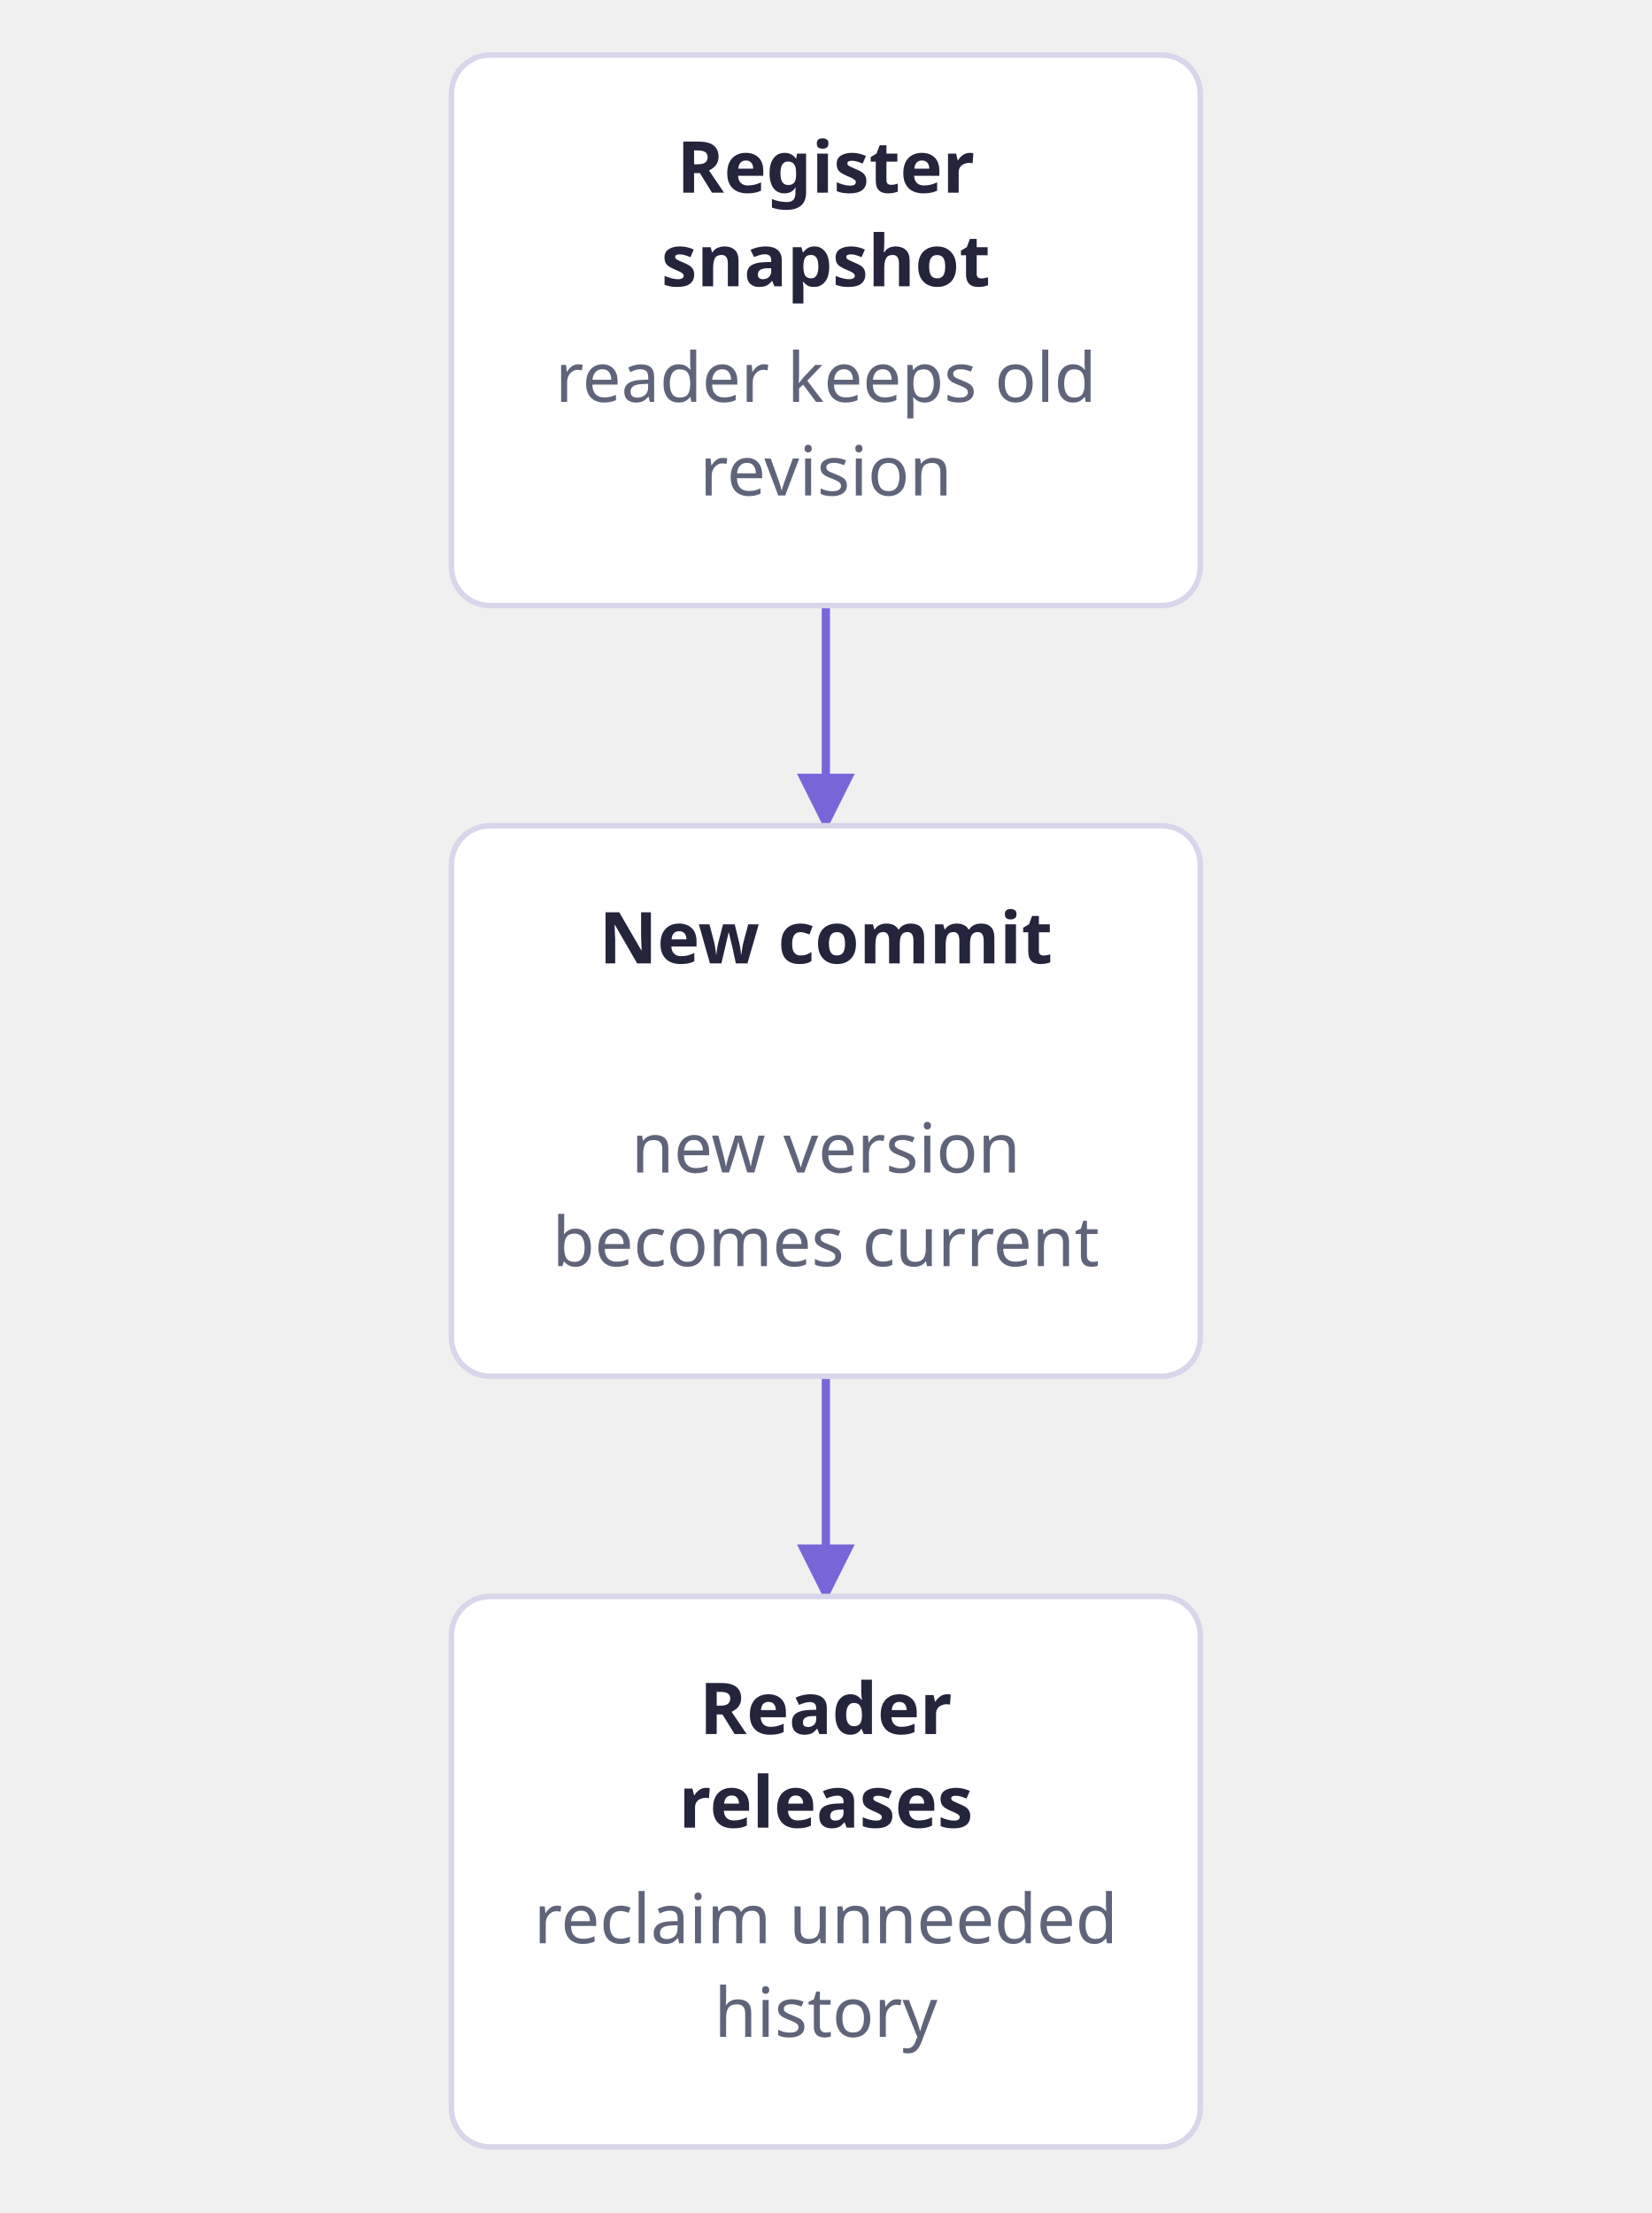
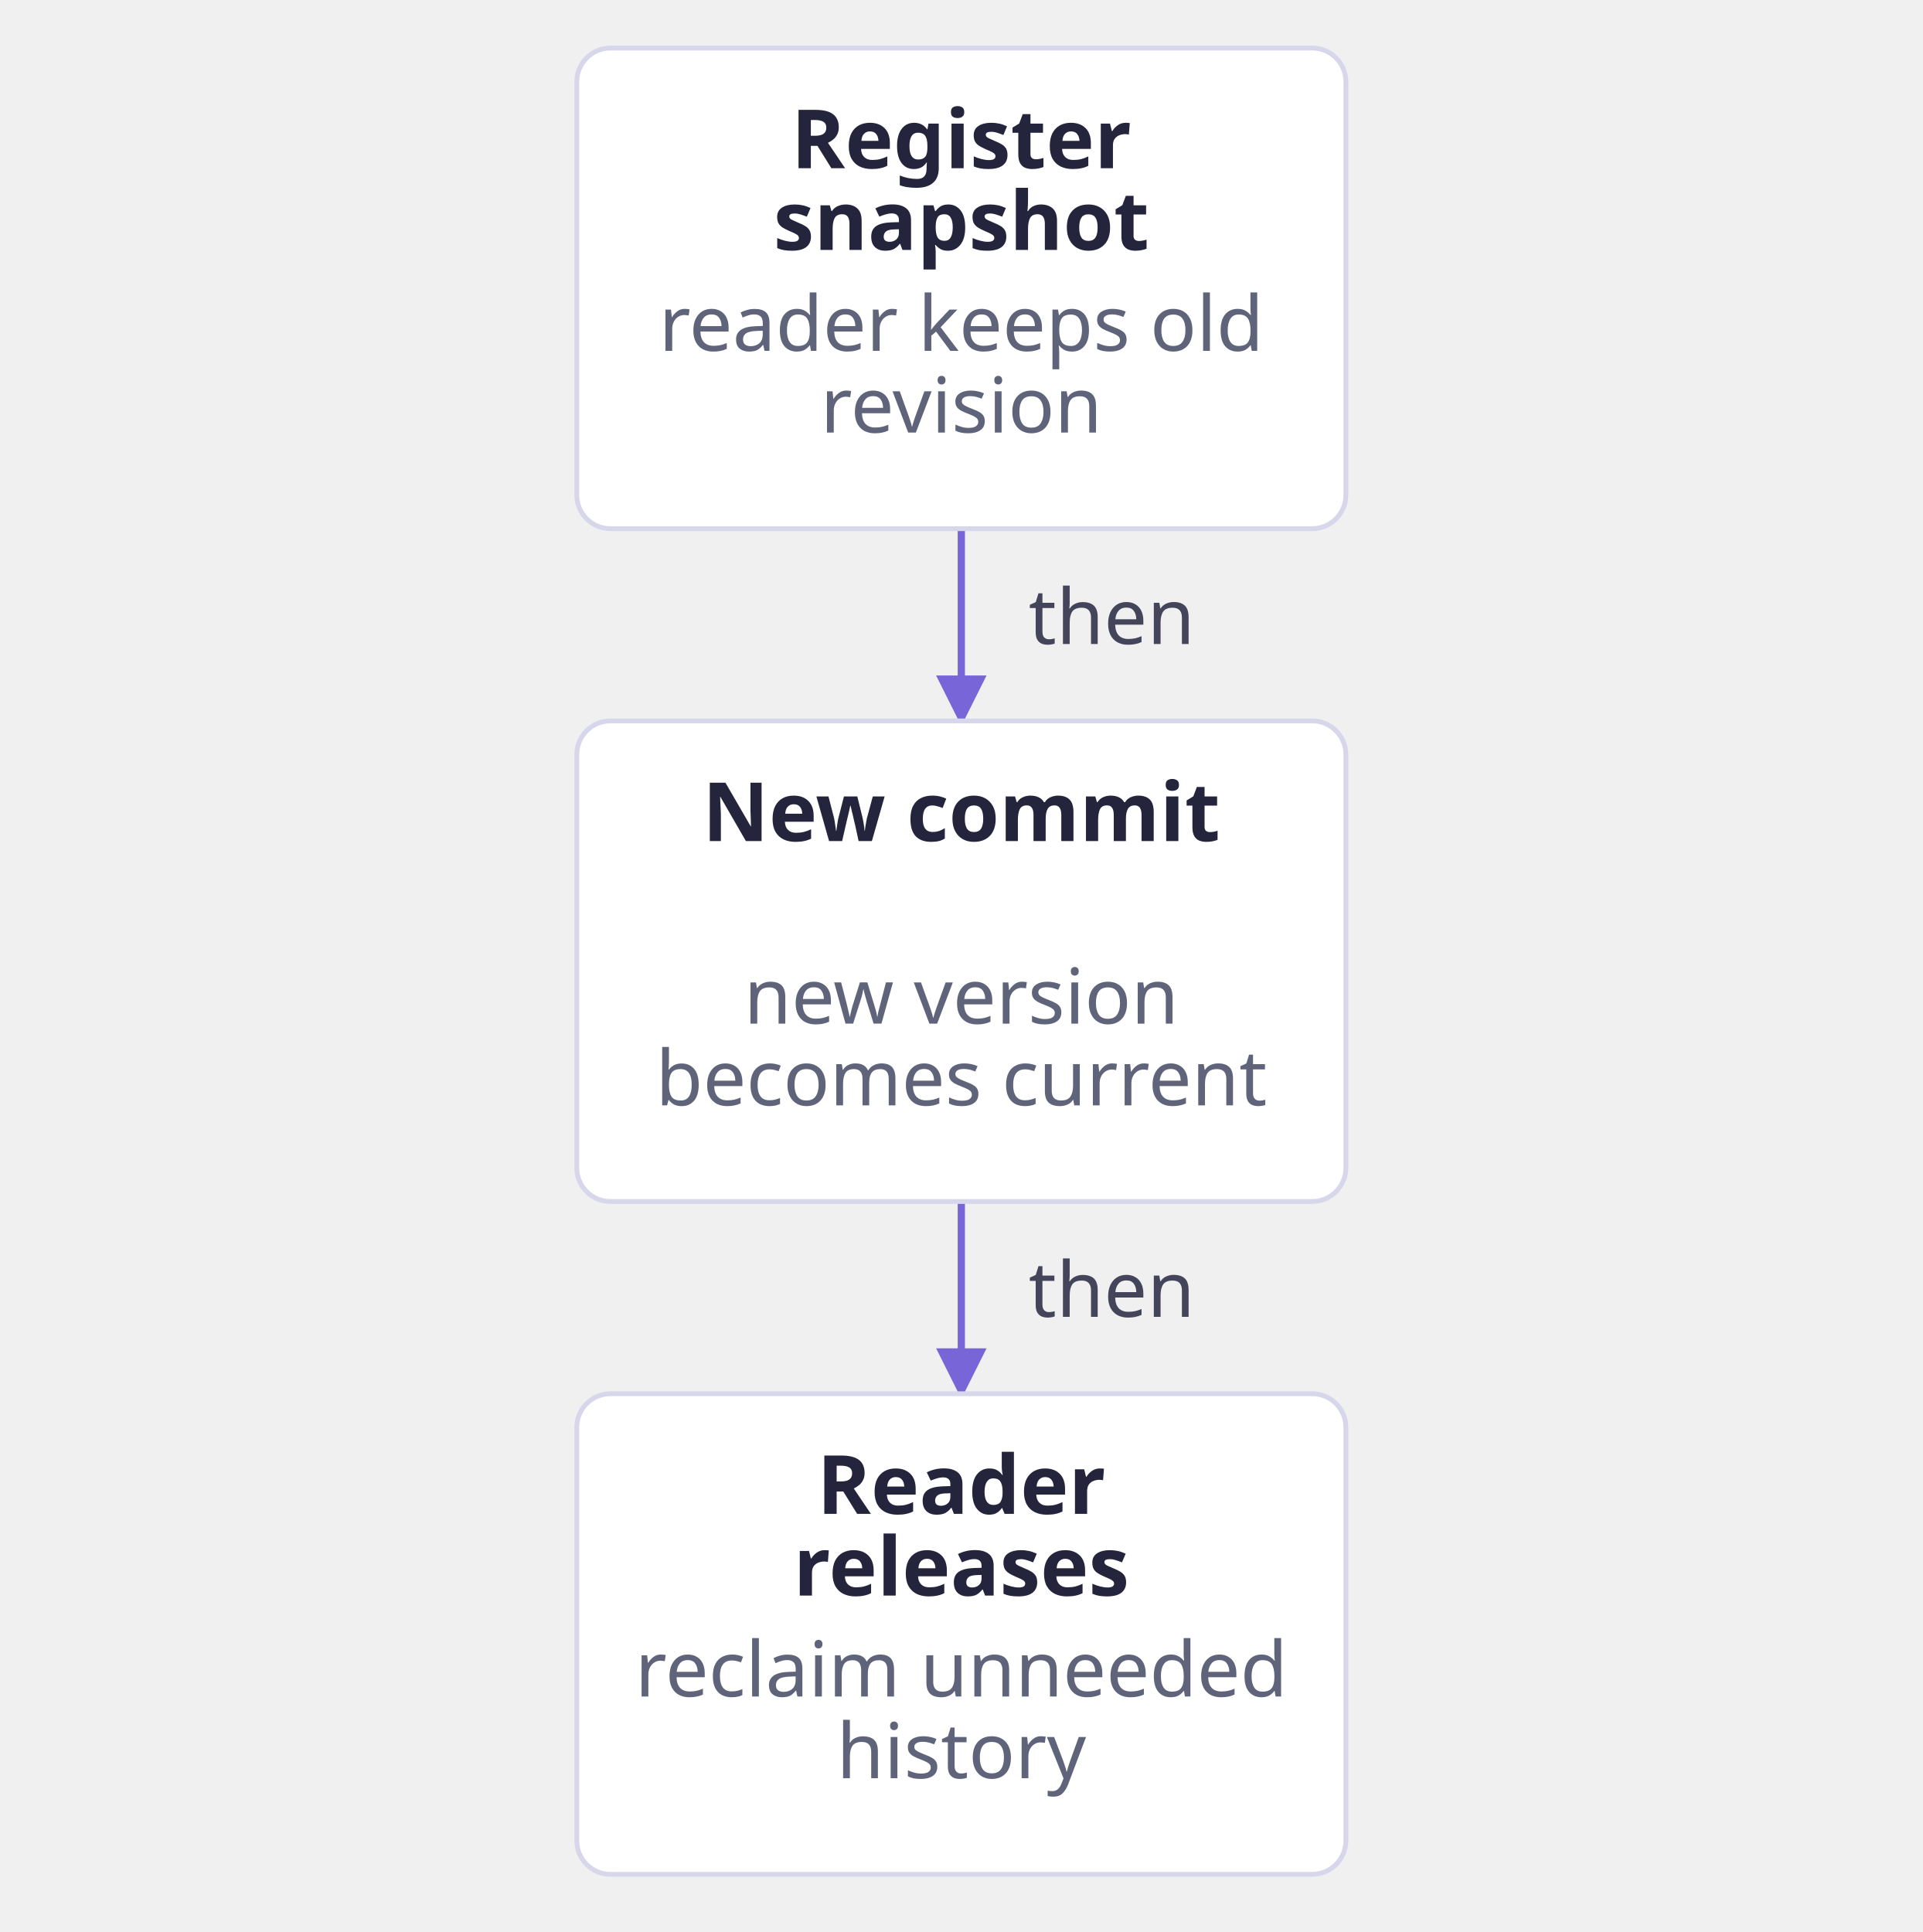
- <svg xmlns="http://www.w3.org/2000/svg" class="concept-svg" viewBox="0 0 300 402" role="img" aria-labelledby="concept-oldest-reader-gc-title concept-oldest-reader-gc-desc">
+ <svg xmlns="http://www.w3.org/2000/svg" class="concept-svg" width="400" height="402" viewBox="0 0 400 402" role="img" aria-labelledby="concept-oldest-reader-gc-title concept-oldest-reader-gc-desc">
  <defs>
    <marker id="concept-oldest-reader-gc-arrow" viewBox="0 0 10 10" refX="9" refY="5" markerWidth="7" markerHeight="7" orient="auto-start-reverse">
      <path d="M 0 0 L 10 5 L 0 10 z" fill="#7866d9" />
    </marker>
  </defs>
-   <path d="M 150 110 L 150 150" stroke="#7866d9" stroke-width="1.5" marker-end="url(#concept-oldest-reader-gc-arrow)" fill="none" />
-   <path d="M 150 250 L 150 290" stroke="#7866d9" stroke-width="1.5" marker-end="url(#concept-oldest-reader-gc-arrow)" fill="none" />
+   <path d="M 200 110 L 200 150" stroke="#7866d9" stroke-width="1.5" marker-end="url(#concept-oldest-reader-gc-arrow)" fill="none" />
+   <text x="214" y="134" text-anchor="start" fill="#44445b" font-family="system-ui,sans-serif" font-size="16">then</text>
+   <path d="M 200 250 L 200 290" stroke="#7866d9" stroke-width="1.5" marker-end="url(#concept-oldest-reader-gc-arrow)" fill="none" />
+   <text x="214" y="274" text-anchor="start" fill="#44445b" font-family="system-ui,sans-serif" font-size="16">then</text>
  <g>
-     <rect x="82" y="10" width="136" height="100" rx="7" fill="#ffffff" stroke="#d7d6eb" />
-     <text x="150" y="35" text-anchor="middle" fill="#24243d" font-family="system-ui,sans-serif" font-size="13" font-weight="650">Register</text>
-     <text x="150" y="52" text-anchor="middle" fill="#24243d" font-family="system-ui,sans-serif" font-size="13" font-weight="650">snapshot</text>
-     <text x="150" y="73" text-anchor="middle" fill="#60647a" font-family="system-ui,sans-serif" font-size="12.5">reader keeps old</text>
-     <text x="150" y="90" text-anchor="middle" fill="#60647a" font-family="system-ui,sans-serif" font-size="12.5">revision</text>
+     <rect x="120" y="10" width="160" height="100" rx="7" fill="#ffffff" stroke="#d7d6eb" />
+     <text x="200" y="35" text-anchor="middle" fill="#24243d" font-family="system-ui,sans-serif" font-size="17" font-weight="650">Register</text>
+     <text x="200" y="52" text-anchor="middle" fill="#24243d" font-family="system-ui,sans-serif" font-size="17" font-weight="650">snapshot</text>
+     <text x="200" y="73" text-anchor="middle" fill="#60647a" font-family="system-ui,sans-serif" font-size="16">reader keeps old</text>
+     <text x="200" y="90" text-anchor="middle" fill="#60647a" font-family="system-ui,sans-serif" font-size="16">revision</text>
  </g>
  <g>
-     <rect x="82" y="150" width="136" height="100" rx="7" fill="#ffffff" stroke="#d7d6eb" />
-     <text x="150" y="175" text-anchor="middle" fill="#24243d" font-family="system-ui,sans-serif" font-size="13" font-weight="650">New commit</text>
-     <text x="150" y="213" text-anchor="middle" fill="#60647a" font-family="system-ui,sans-serif" font-size="12.5">new version</text>
-     <text x="150" y="230" text-anchor="middle" fill="#60647a" font-family="system-ui,sans-serif" font-size="12.5">becomes current</text>
+     <rect x="120" y="150" width="160" height="100" rx="7" fill="#ffffff" stroke="#d7d6eb" />
+     <text x="200" y="175" text-anchor="middle" fill="#24243d" font-family="system-ui,sans-serif" font-size="17" font-weight="650">New commit</text>
+     <text x="200" y="213" text-anchor="middle" fill="#60647a" font-family="system-ui,sans-serif" font-size="16">new version</text>
+     <text x="200" y="230" text-anchor="middle" fill="#60647a" font-family="system-ui,sans-serif" font-size="16">becomes current</text>
  </g>
  <g>
-     <rect x="82" y="290" width="136" height="100" rx="7" fill="#ffffff" stroke="#d7d6eb" />
-     <text x="150" y="315" text-anchor="middle" fill="#24243d" font-family="system-ui,sans-serif" font-size="13" font-weight="650">Reader</text>
-     <text x="150" y="332" text-anchor="middle" fill="#24243d" font-family="system-ui,sans-serif" font-size="13" font-weight="650">releases</text>
-     <text x="150" y="353" text-anchor="middle" fill="#60647a" font-family="system-ui,sans-serif" font-size="12.5">reclaim unneeded</text>
-     <text x="150" y="370" text-anchor="middle" fill="#60647a" font-family="system-ui,sans-serif" font-size="12.5">history</text>
+     <rect x="120" y="290" width="160" height="100" rx="7" fill="#ffffff" stroke="#d7d6eb" />
+     <text x="200" y="315" text-anchor="middle" fill="#24243d" font-family="system-ui,sans-serif" font-size="17" font-weight="650">Reader</text>
+     <text x="200" y="332" text-anchor="middle" fill="#24243d" font-family="system-ui,sans-serif" font-size="17" font-weight="650">releases</text>
+     <text x="200" y="353" text-anchor="middle" fill="#60647a" font-family="system-ui,sans-serif" font-size="16">reclaim unneeded</text>
+     <text x="200" y="370" text-anchor="middle" fill="#60647a" font-family="system-ui,sans-serif" font-size="16">history</text>
  </g>
</svg>
